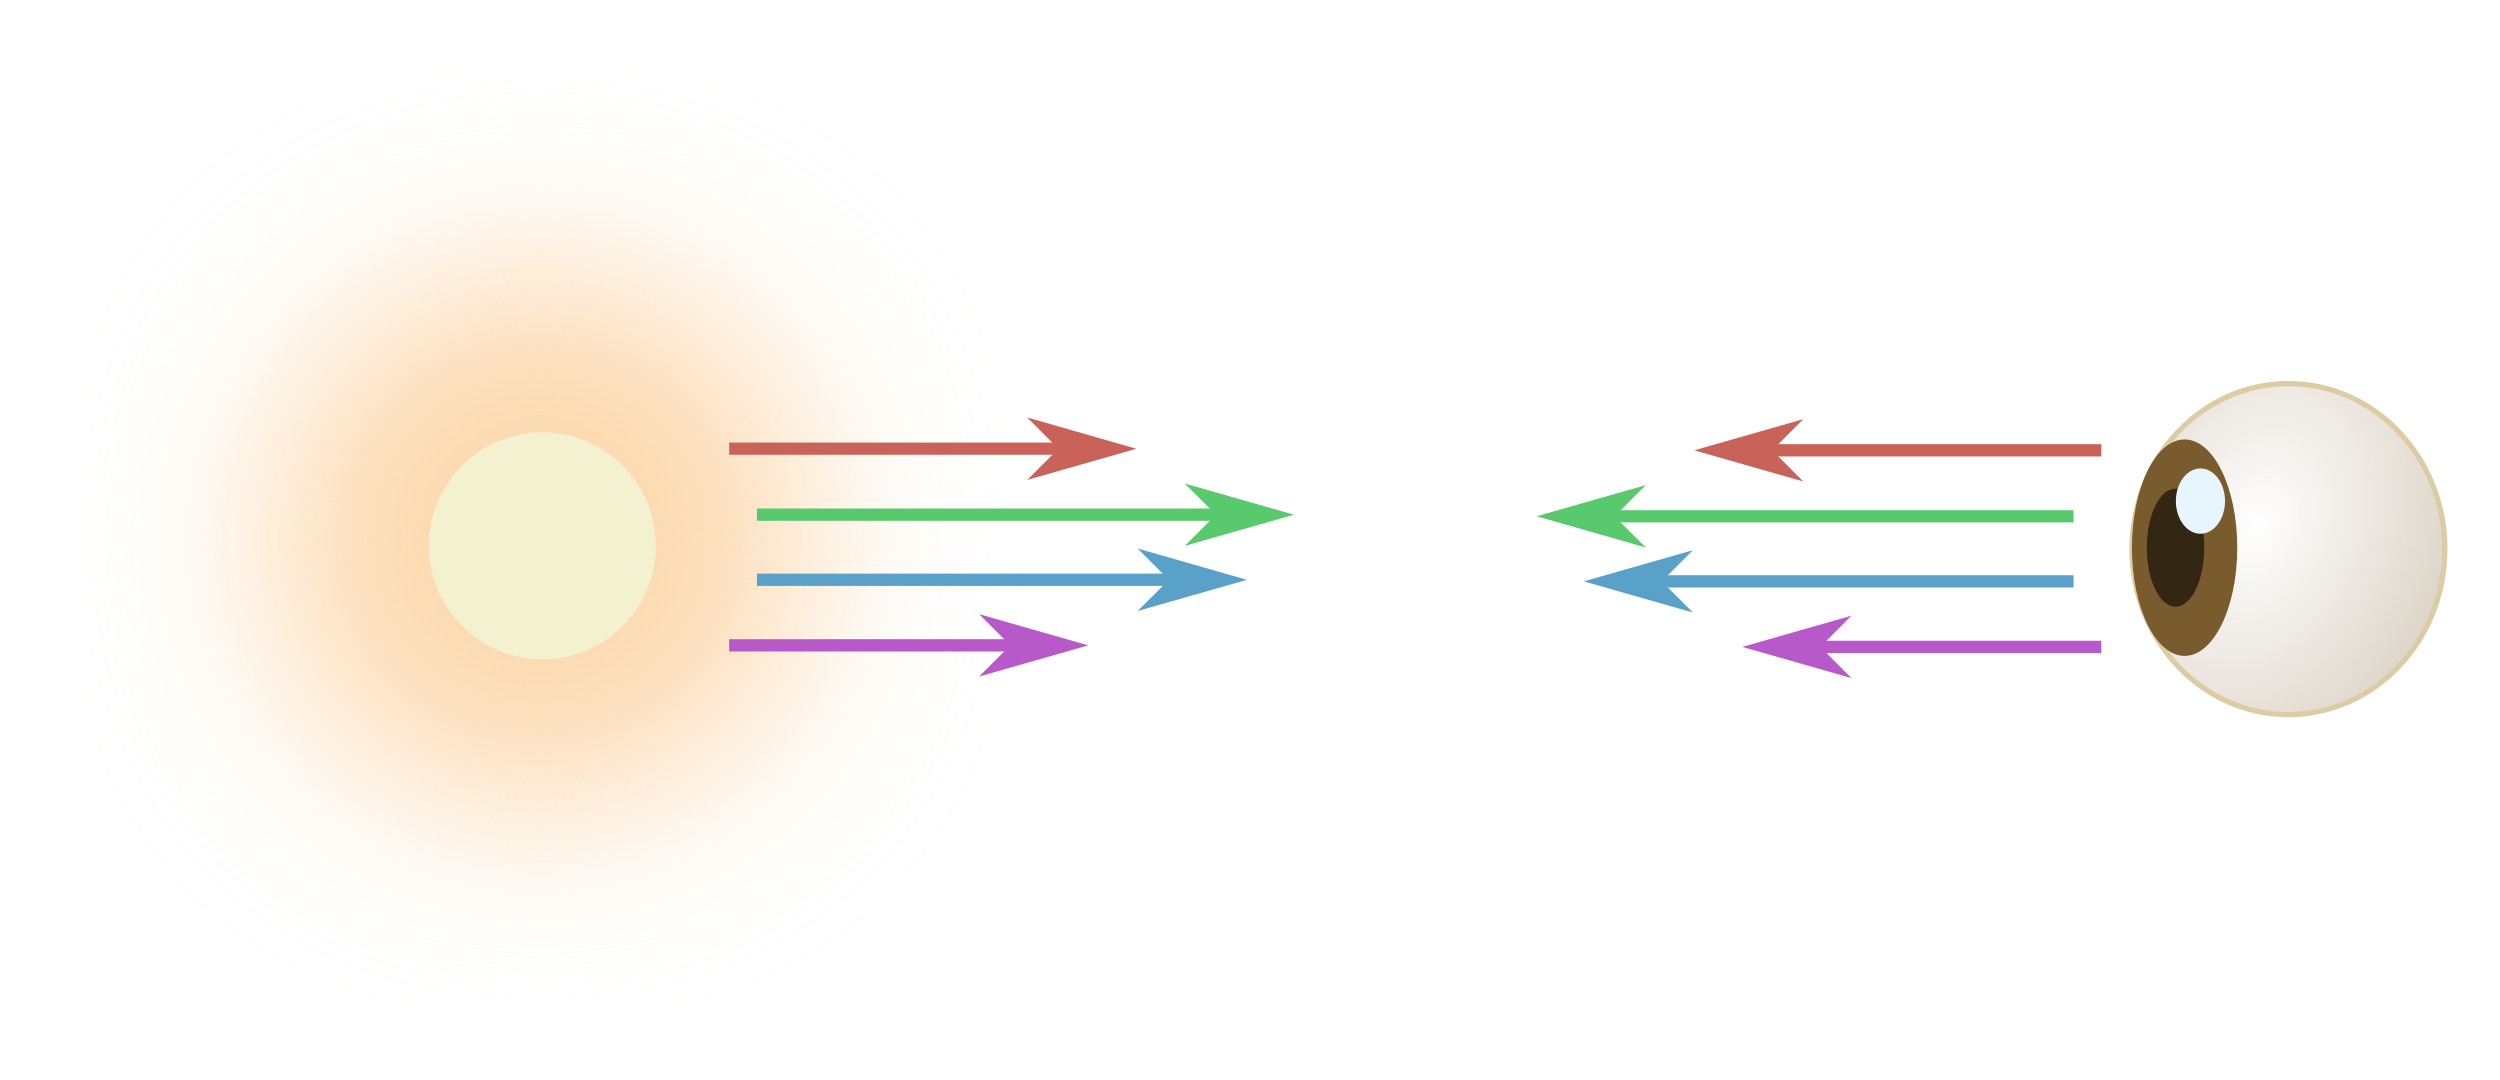
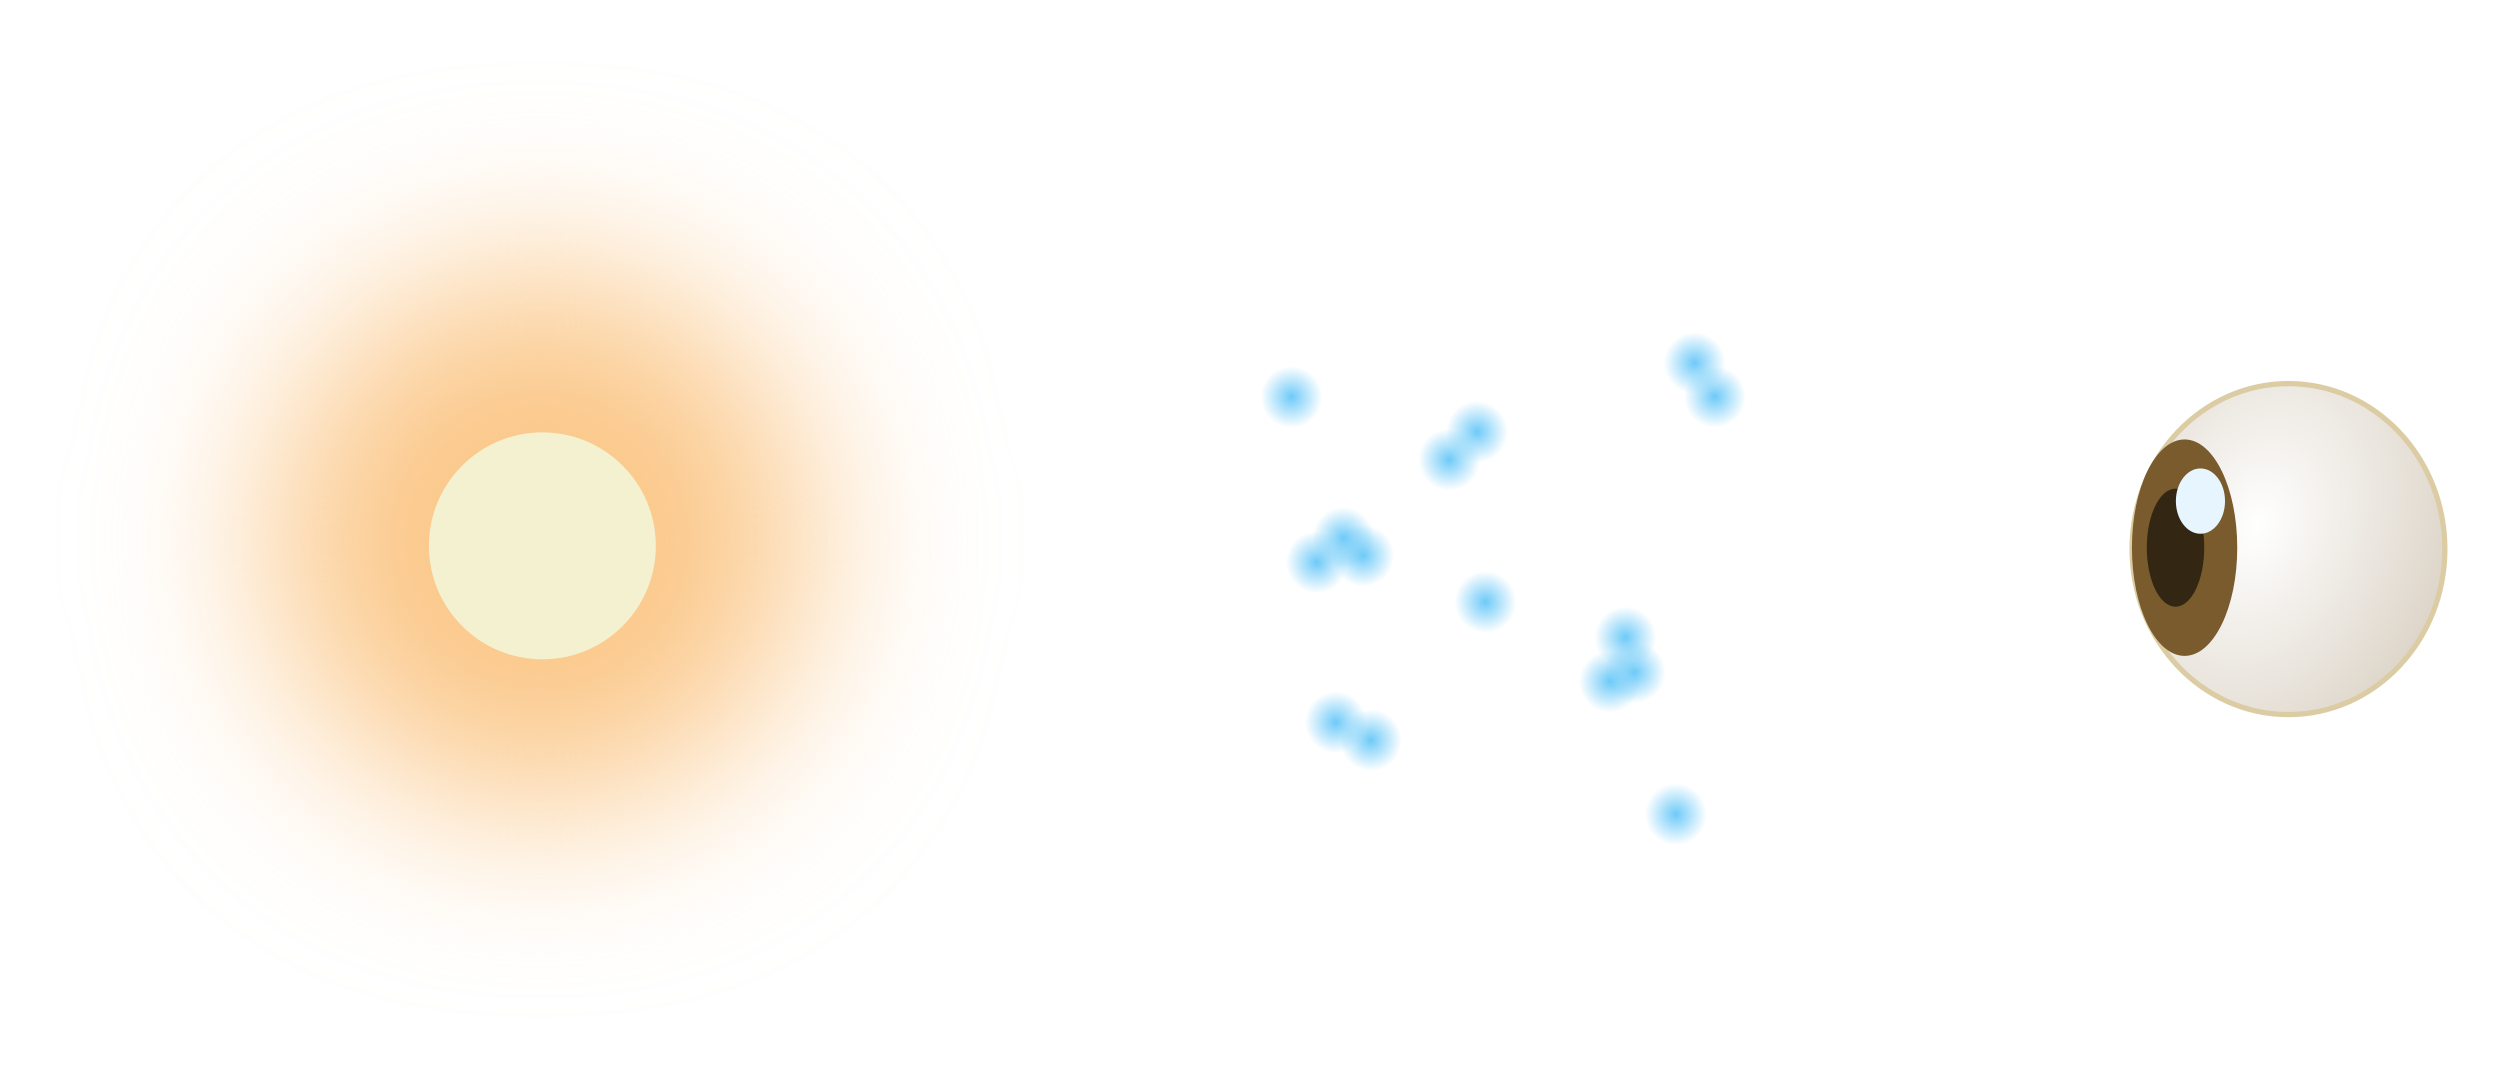
<svg xmlns="http://www.w3.org/2000/svg" xmlns:xlink="http://www.w3.org/1999/xlink" width="47.614mm" height="20.551mm" viewBox="0 0 47.614 20.551" version="1.1" id="svg1919">
  <defs id="defs1916">
    <linearGradient id="linearGradient11644">
      <stop style="stop-color:#ffffff;stop-opacity:1" offset="0" id="stop11640" />
      <stop style="stop-color:#d5cbbc;stop-opacity:1" offset="1" id="stop11642" />
    </linearGradient>
    <linearGradient id="linearGradient8971">
      <stop style="stop-color:#35813b;stop-opacity:1" offset="0" id="stop8967" />
      <stop style="stop-color:#1b441b;stop-opacity:1" offset="1" id="stop8969" />
    </linearGradient>
    <marker style="overflow:visible" id="Arrow1Mend" refX="0" refY="0" orient="auto">
      <path transform="matrix(-0.4,0,0,-0.4,-4,0)" style="fill:context-stroke;fill-rule:evenodd;stroke:context-stroke;stroke-width:1pt" d="M 0,0 5,-5 -12.5,0 5,5 Z" id="path6926" />
    </marker>
    <linearGradient id="linearGradient6579">
      <stop style="stop-color:#6ecaf8;stop-opacity:1;" offset="0" id="stop6575" />
      <stop style="stop-color:#6ecaf8;stop-opacity:0;" offset="1" id="stop6577" />
    </linearGradient>
    <filter style="color-interpolation-filters:sRGB" id="filter6571" x="-0.404" y="-0.404" width="1.809" height="1.809">
      <feGaussianBlur stdDeviation="1.728" id="feGaussianBlur6573" />
    </filter>
    <linearGradient xlink:href="#linearGradient6579" id="linearGradient6581" x1="93.383" y1="100.019" x2="93.383" y2="63.141" gradientUnits="userSpaceOnUse" />
    <radialGradient xlink:href="#linearGradient6579" id="radialGradient8110" cx="105.24" cy="79.818" fx="105.24" fy="79.818" r="0.976" gradientUnits="userSpaceOnUse" gradientTransform="matrix(0.6030273,0,0,0.6030273,38.56063,28.7973)" />
    <radialGradient xlink:href="#linearGradient6579" id="radialGradient8213" gradientUnits="userSpaceOnUse" gradientTransform="matrix(0.6030273,0,0,0.6030273,38.05608,29.25981)" cx="105.24" cy="79.818" fx="105.24" fy="79.818" r="0.976" />
    <radialGradient xlink:href="#linearGradient6579" id="radialGradient8217" gradientUnits="userSpaceOnUse" gradientTransform="matrix(0.6030273,0,0,0.6030273,38.93904,29.13367)" cx="105.24" cy="79.818" fx="105.24" fy="79.818" r="0.976" />
    <radialGradient xlink:href="#linearGradient6579" id="radialGradient8225" gradientUnits="userSpaceOnUse" gradientTransform="matrix(0.6030273,0,0,0.6030273,41.26883,30.01663)" cx="105.24" cy="79.818" fx="105.24" fy="79.818" r="0.976" />
    <linearGradient xlink:href="#linearGradient8971" id="linearGradient8946" gradientUnits="userSpaceOnUse" x1="93.383" y1="100.019" x2="93.383" y2="63.141" gradientTransform="matrix(1,0,0,0.1157899,0,-121.0366)" />
    <filter style="color-interpolation-filters:sRGB" id="filter10713" x="-0.749" y="-0.23" width="2.498" height="1.46">
      <feGaussianBlur stdDeviation="0.674" id="feGaussianBlur10715" />
    </filter>
    <radialGradient xlink:href="#linearGradient6579" id="radialGradient11516" gradientUnits="userSpaceOnUse" gradientTransform="matrix(0.6030273,0,0,0.6030273,40.57859,27.30498)" cx="105.24" cy="79.818" fx="105.24" fy="79.818" r="0.976" />
    <radialGradient xlink:href="#linearGradient6579" id="radialGradient11520" gradientUnits="userSpaceOnUse" gradientTransform="matrix(0.6030273,0,0,0.6030273,41.10776,26.77581)" cx="105.24" cy="79.818" fx="105.24" fy="79.818" r="0.976" />
    <radialGradient xlink:href="#linearGradient11644" id="radialGradient11648" cx="107.048" cy="-101.914" fx="107.048" fy="-101.914" r="3.029" gradientTransform="matrix(1.425518,-0.5377639,0.7487234,1.984734,30.75449,157.9487)" gradientUnits="userSpaceOnUse" />
    <linearGradient xlink:href="#linearGradient6579" id="linearGradient13010" gradientUnits="userSpaceOnUse" x1="93.383" y1="100.019" x2="93.383" y2="63.141" gradientTransform="translate(0,64.4256)" />
-     <radialGradient xlink:href="#linearGradient6579" id="radialGradient13384" gradientUnits="userSpaceOnUse" gradientTransform="matrix(0.6030273,0,0,0.6030273,-25.61876,16.66574)" cx="105.24" cy="79.818" fx="105.24" fy="79.818" r="0.976" />
-     <radialGradient xlink:href="#linearGradient6579" id="radialGradient13386" gradientUnits="userSpaceOnUse" gradientTransform="matrix(0.6030273,0,0,0.6030273,-26.14792,17.1949)" cx="105.24" cy="79.818" fx="105.24" fy="79.818" r="0.976" />
+     <radialGradient xlink:href="#linearGradient6579" id="radialGradient13384" gradientUnits="userSpaceOnUse" gradientTransform="matrix(0.6030273,0,0,0.6030273,-29.76019,46.44462)" cx="105.24" cy="79.818" fx="105.24" fy="79.818" r="0.976" />
+     <radialGradient xlink:href="#linearGradient6579" id="radialGradient13386" gradientUnits="userSpaceOnUse" gradientTransform="matrix(0.6030273,0,0,0.6030273,-30.28936,46.97379)" cx="105.24" cy="79.818" fx="105.24" fy="79.818" r="0.976" />
    <radialGradient xlink:href="#linearGradient11644" id="radialGradient13388" gradientUnits="userSpaceOnUse" gradientTransform="matrix(1.425518,-0.5377639,0.7487234,1.984734,-27.72927,163.4722)" cx="107.048" cy="-101.914" fx="107.048" fy="-101.914" r="3.029" />
-     <radialGradient xlink:href="#linearGradient6579" id="radialGradient13392" gradientUnits="userSpaceOnUse" gradientTransform="matrix(0.6030273,0,0,0.6030273,-25.45768,19.90656)" cx="105.24" cy="79.818" fx="105.24" fy="79.818" r="0.976" />
-     <radialGradient xlink:href="#linearGradient6579" id="radialGradient13394" gradientUnits="userSpaceOnUse" gradientTransform="matrix(0.6030273,0,0,0.6030273,-27.78747,19.02359)" cx="105.24" cy="79.818" fx="105.24" fy="79.818" r="0.976" />
-     <radialGradient xlink:href="#linearGradient6579" id="radialGradient13396" gradientUnits="userSpaceOnUse" gradientTransform="matrix(0.6030273,0,0,0.6030273,-28.67044,19.14973)" cx="105.24" cy="79.818" fx="105.24" fy="79.818" r="0.976" />
-     <radialGradient xlink:href="#linearGradient6579" id="radialGradient13398" gradientUnits="userSpaceOnUse" gradientTransform="matrix(0.6030273,0,0,0.6030273,-28.16588,18.68723)" cx="105.24" cy="79.818" fx="105.24" fy="79.818" r="0.976" />
+     <radialGradient xlink:href="#linearGradient6579" id="radialGradient13392" gradientUnits="userSpaceOnUse" gradientTransform="matrix(0.6030273,0,0,0.6030273,-29.59912,49.68544)" cx="105.24" cy="79.818" fx="105.24" fy="79.818" r="0.976" />
+     <radialGradient xlink:href="#linearGradient6579" id="radialGradient13394" gradientUnits="userSpaceOnUse" gradientTransform="matrix(0.6030273,0,0,0.6030273,-31.92891,48.80248)" cx="105.24" cy="79.818" fx="105.24" fy="79.818" r="0.976" />
+     <radialGradient xlink:href="#linearGradient6579" id="radialGradient13396" gradientUnits="userSpaceOnUse" gradientTransform="matrix(0.6030273,0,0,0.6030273,-32.81187,48.92862)" cx="105.24" cy="79.818" fx="105.24" fy="79.818" r="0.976" />
+     <radialGradient xlink:href="#linearGradient6579" id="radialGradient13398" gradientUnits="userSpaceOnUse" gradientTransform="matrix(0.6030273,0,0,0.6030273,-32.30732,48.46611)" cx="105.24" cy="79.818" fx="105.24" fy="79.818" r="0.976" />
+     <radialGradient xlink:href="#linearGradient6579" id="radialGradient1633" gradientUnits="userSpaceOnUse" gradientTransform="matrix(0.6030273,0,0,0.6030273,7.805247,-126.2409)" cx="105.24" cy="79.818" fx="105.24" fy="79.818" r="0.976" />
+     <radialGradient xlink:href="#linearGradient6579" id="radialGradient1635" gradientUnits="userSpaceOnUse" gradientTransform="matrix(0.6030273,0,0,0.6030273,6.922284,-126.1148)" cx="105.24" cy="79.818" fx="105.24" fy="79.818" r="0.976" />
+     <radialGradient xlink:href="#linearGradient6579" id="radialGradient1637" gradientUnits="userSpaceOnUse" gradientTransform="matrix(0.6030273,0,0,0.6030273,7.426834,-126.5773)" cx="105.24" cy="79.818" fx="105.24" fy="79.818" r="0.976" />
+     <radialGradient xlink:href="#linearGradient6579" id="radialGradient1643" gradientUnits="userSpaceOnUse" gradientTransform="matrix(0.6030273,0,0,0.6030273,-144.8067,11.14647)" cx="105.24" cy="79.818" fx="105.24" fy="79.818" r="0.976" />
+     <radialGradient xlink:href="#linearGradient6579" id="radialGradient1645" gradientUnits="userSpaceOnUse" gradientTransform="matrix(0.6030273,0,0,0.6030273,-145.3359,11.67563)" cx="105.24" cy="79.818" fx="105.24" fy="79.818" r="0.976" />
+     <radialGradient xlink:href="#linearGradient6579" id="radialGradient1649" gradientUnits="userSpaceOnUse" gradientTransform="matrix(0.6030273,0,0,0.6030273,-33.29452,45.78086)" cx="105.24" cy="79.818" fx="105.24" fy="79.818" r="0.976" />
+     <radialGradient xlink:href="#linearGradient6579" id="radialGradient1653" gradientUnits="userSpaceOnUse" gradientTransform="matrix(0.6030273,0,0,0.6030273,-25.97343,53.72947)" cx="105.24" cy="79.818" fx="105.24" fy="79.818" r="0.976" />
+     <radialGradient xlink:href="#linearGradient6579" id="radialGradient1659" gradientUnits="userSpaceOnUse" gradientTransform="matrix(0.6030273,0,0,0.6030273,41.86054,-47.21664)" cx="105.24" cy="79.818" fx="105.24" fy="79.818" r="0.976" />
+     <radialGradient xlink:href="#linearGradient6579" id="radialGradient1661" gradientUnits="userSpaceOnUse" gradientTransform="matrix(0.6030273,0,0,0.6030273,41.33138,-46.68747)" cx="105.24" cy="79.818" fx="105.24" fy="79.818" r="0.976" />
  </defs>
  <g id="layer1" transform="translate(-5.571202,-86.3522)">
    <rect style="opacity:0.499;fill:url(#linearGradient6581);fill-opacity:1;stroke:none;stroke-width:0.558;stroke-opacity:1" id="rect3906" width="33.92" height="52.202" x="77.212" y="61.691" />
    <circle style="fill:#e8dec4;fill-opacity:1;stroke:#dbcca3;stroke-width:0.5;stroke-opacity:1" id="circle4144" cx="137.653" cy="98.211" r="15.382" />
    <path style="fill:#fcfaf7;fill-opacity:1;stroke:#dbcca3;stroke-width:0.5;stroke-opacity:1" id="circle4437" d="m 123.905,105.111 a 15.382,15.382 0 0 1 0.477,-14.677 l 13.272,7.777 z" />
    <ellipse style="fill:#795b2e;fill-opacity:1;stroke:none;stroke-width:1.036;stroke-opacity:1" id="path5293" cx="124.914" cy="97.916" rx="2.65" ry="5.966" />
    <ellipse style="fill:#332613;fill-opacity:1;stroke:none;stroke-width:0.565;stroke-opacity:1" id="ellipse5411" cx="124.457" cy="97.916" rx="1.445" ry="3.254" />
    <ellipse style="fill:#e7f6fe;fill-opacity:1;stroke:none;stroke-width:0.389;stroke-opacity:1" id="ellipse7188" cx="125.712" cy="95.348" rx="1.236" ry="1.802" />
    <circle style="mix-blend-mode:normal;fill:#fcd9ae;fill-opacity:1;stroke:none;stroke-width:0.5;filter:url(#filter6571)" id="path6357" cx="83.726" cy="77.663" r="5.127" />
    <g id="path6783">
      <path style="color:#000000;fill:#59a1c9;-inkscape-stroke:none" d="m 89.455,78.312 v 0.234 h 8.867 V 78.312 Z" id="path10902" />
      <g id="g10890">
        <g id="path10892">
          <path style="color:#000000;fill:#59a1c9;fill-rule:evenodd;stroke-width:0.094pt;-inkscape-stroke:none" d="m 97.387,78.429 -0.468,0.468 1.638,-0.468 -1.638,-0.468 z" id="path10896" />
          <path style="color:#000000;fill:#59a1c9;fill-rule:evenodd;-inkscape-stroke:none" d="m 96.705,77.834 0.596,0.596 -0.596,0.594 2.08,-0.594 z m 0.43,0.254 1.195,0.342 -1.195,0.34 0.342,-0.34 -0.045,-0.045 z" id="path10898" />
        </g>
      </g>
    </g>
    <g id="path7265">
      <path style="color:#000000;fill:#59c96d;-inkscape-stroke:none" d="m 89.455,77.072 v 0.234 h 9.766 v -0.234 z" id="path10920" />
      <g id="g10908">
        <g id="path10910">
          <path style="color:#000000;fill:#59c96d;fill-rule:evenodd;stroke-width:0.094pt;-inkscape-stroke:none" d="m 98.284,77.19 -0.468,0.468 1.638,-0.468 -1.638,-0.468 z" id="path10914" />
          <path style="color:#000000;fill:#59c96d;fill-rule:evenodd;-inkscape-stroke:none" d="m 97.602,76.596 0.594,0.594 -0.594,0.594 2.08,-0.594 z m 0.43,0.252 1.195,0.342 -1.195,0.342 0.342,-0.342 -0.045,-0.045 z" id="path10916" />
        </g>
      </g>
    </g>
    <g id="path7267">
      <path style="color:#000000;fill:#c96259;-inkscape-stroke:none" d="m 89.455,75.816 v 0.232 h 7.293 v -0.232 z" id="path10938" />
      <g id="g10926">
        <g id="path10928">
          <path style="color:#000000;fill:#c96259;fill-rule:evenodd;stroke-width:0.094pt;-inkscape-stroke:none" d="m 95.812,75.933 -0.468,0.468 1.638,-0.468 -1.638,-0.468 z" id="path10932" />
          <path style="color:#000000;fill:#c96259;fill-rule:evenodd;-inkscape-stroke:none" d="m 95.131,75.338 0.594,0.596 -0.594,0.594 2.078,-0.594 z m 0.428,0.254 1.197,0.342 -1.195,0.34 0.34,-0.34 -0.045,-0.045 z" id="path10934" />
        </g>
      </g>
    </g>
    <g id="path7542">
      <path style="color:#000000;fill:#b859c9;-inkscape-stroke:none" d="m 89.455,79.561 v 0.234 h 6.377 v -0.234 z" id="path10956" />
      <g id="g10944">
        <g id="path10946">
          <path style="color:#000000;fill:#b859c9;fill-rule:evenodd;stroke-width:0.094pt;-inkscape-stroke:none" d="m 94.896,79.677 -0.468,0.468 1.638,-0.468 -1.638,-0.468 z" id="path10950" />
          <path style="color:#000000;fill:#b859c9;fill-rule:evenodd;-inkscape-stroke:none" d="m 94.215,79.084 0.594,0.594 -0.594,0.594 2.078,-0.594 z m 0.43,0.252 1.195,0.34 -1.195,0.342 0.34,-0.34 -0.043,-0.045 z" id="path10952" />
        </g>
      </g>
    </g>
    <circle style="fill:url(#radialGradient8110);fill-opacity:1;stroke:none;stroke-width:0.16;stroke-miterlimit:4;stroke-dasharray:none;stroke-opacity:1" id="path7996" cx="102.023" cy="76.93" r="0.589" />
    <circle style="fill:url(#radialGradient8213);fill-opacity:1;stroke:none;stroke-width:0.16;stroke-miterlimit:4;stroke-dasharray:none;stroke-opacity:1" id="circle8211" cx="101.518" cy="77.392" r="0.589" />
    <circle style="fill:url(#radialGradient8217);fill-opacity:1;stroke:none;stroke-width:0.16;stroke-miterlimit:4;stroke-dasharray:none;stroke-opacity:1" id="circle8215" cx="102.401" cy="77.266" r="0.589" />
    <circle style="fill:url(#radialGradient8225);fill-opacity:1;stroke:none;stroke-width:0.16;stroke-miterlimit:4;stroke-dasharray:none;stroke-opacity:1" id="circle8223" cx="104.731" cy="78.149" r="0.589" />
    <circle style="opacity:1;fill:#f4f1d0;fill-opacity:1;stroke:none;stroke-width:0.265;stroke-miterlimit:4;stroke-dasharray:none;stroke-opacity:1" id="path8259" cx="83.781" cy="77.783" r="2.161" />
    <g id="g8762" transform="rotate(90,97.59217,87.7693)">
      <g id="path8750">
        <path style="color:#000000;fill:#59a1c9;-inkscape-stroke:none" d="M 90.123,83.078 V 83.312 h 8.326 v -0.234 z" id="path10974" />
        <g id="g10962">
          <g id="path10964">
            <path style="color:#000000;fill:#59a1c9;fill-rule:evenodd;stroke-width:0.094pt;-inkscape-stroke:none" d="m 97.514,83.195 -0.468,0.468 1.638,-0.468 -1.638,-0.468 z" id="path10968" />
            <path style="color:#000000;fill:#59a1c9;fill-rule:evenodd;-inkscape-stroke:none" d="m 96.832,82.602 0.592,0.594 -0.592,0.594 2.078,-0.594 z m 0.428,0.252 1.195,0.342 -1.195,0.342 0.342,-0.342 -0.043,-0.045 z" id="path10970" />
          </g>
        </g>
      </g>
      <g id="path8752">
        <path style="color:#000000;fill:#59c96d;-inkscape-stroke:none" d="m 90.123,81.838 v 0.234 h 5.18 v -0.234 z" id="path10992" />
        <g id="g10980">
          <g id="path10982">
            <path style="color:#000000;fill:#59c96d;fill-rule:evenodd;stroke-width:0.094pt;-inkscape-stroke:none" d="m 94.368,81.956 -0.468,0.468 1.638,-0.468 -1.638,-0.468 z" id="path10986" />
            <path style="color:#000000;fill:#59c96d;fill-rule:evenodd;-inkscape-stroke:none" d="m 93.686,81.361 0.594,0.594 -0.594,0.594 2.078,-0.594 z m 0.428,0.252 1.197,0.342 -1.197,0.342 0.342,-0.342 -0.043,-0.043 z" id="path10988" />
          </g>
        </g>
      </g>
      <g id="path8754">
        <path style="color:#000000;fill:#c96259;-inkscape-stroke:none" d="m 90.123,80.582 v 0.234 h 3.893 v -0.234 z" id="path11010" />
        <g id="g10998">
          <g id="path11000">
            <path style="color:#000000;fill:#c96259;fill-rule:evenodd;stroke-width:0.094pt;-inkscape-stroke:none" d="m 93.079,80.699 -0.468,0.468 1.638,-0.468 -1.638,-0.468 z" id="path11004" />
            <path style="color:#000000;fill:#c96259;fill-rule:evenodd;-inkscape-stroke:none" d="m 92.396,80.105 0.594,0.594 -0.594,0.594 2.08,-0.594 z m 0.428,0.252 1.197,0.342 -1.197,0.342 0.344,-0.342 -0.045,-0.045 z" id="path11006" />
          </g>
        </g>
      </g>
      <g id="path8756">
        <path style="color:#000000;fill:#b859c9;-inkscape-stroke:none" d="m 90.123,84.326 v 0.234 h 10.125 v -0.234 z" id="path11028" />
        <g id="g11016">
          <g id="path11018">
            <path style="color:#000000;fill:#b859c9;fill-rule:evenodd;stroke-width:0.094pt;-inkscape-stroke:none" d="m 99.312,84.443 -0.468,0.468 1.638,-0.468 -1.638,-0.468 z" id="path11022" />
            <path style="color:#000000;fill:#b859c9;fill-rule:evenodd;-inkscape-stroke:none" d="m 98.629,83.85 0.594,0.594 -0.594,0.594 2.08,-0.594 z m 0.43,0.252 1.195,0.342 -1.195,0.342 0.342,-0.342 -0.045,-0.045 z" id="path11024" />
          </g>
        </g>
      </g>
    </g>
    <rect style="fill:url(#linearGradient8946);fill-opacity:1;stroke:none;stroke-width:0.19;stroke-opacity:1" id="rect8944" width="33.92" height="6.044" x="77.212" y="-113.893" transform="scale(1,-1)" />
    <g id="g9482" transform="matrix(0,-1,-1,0,201.0084,192.2231)">
      <g id="path9470">
        <path style="color:#000000;fill:#59a1c9;-inkscape-stroke:none" d="m 88.676,99.172 v 0.234 h 8.867 v -0.234 z" id="path11046" />
        <g id="g11034">
          <g id="path11036">
            <path style="color:#000000;fill:#59a1c9;fill-rule:evenodd;stroke-width:0.094pt;-inkscape-stroke:none" d="m 96.608,99.289 -0.468,0.468 1.638,-0.468 -1.638,-0.468 z" id="path11040" />
            <path style="color:#000000;fill:#59a1c9;fill-rule:evenodd;-inkscape-stroke:none" d="m 95.926,98.695 0.594,0.594 -0.594,0.594 2.078,-0.594 z m 0.428,0.252 1.195,0.342 -1.195,0.342 0.342,-0.342 -0.043,-0.045 z" id="path11042" />
          </g>
        </g>
      </g>
      <g id="path9472">
        <path style="color:#000000;fill:#59c96d;-inkscape-stroke:none" d="m 88.676,97.934 v 0.232 h 9.766 v -0.232 z" id="path11064" />
        <g id="g11052">
          <g id="path11054">
            <path style="color:#000000;fill:#59c96d;fill-rule:evenodd;stroke-width:0.094pt;-inkscape-stroke:none" d="m 97.505,98.05 -0.468,0.468 1.638,-0.468 -1.638,-0.468 z" id="path11058" />
            <path style="color:#000000;fill:#59c96d;fill-rule:evenodd;-inkscape-stroke:none" d="m 96.822,97.455 0.596,0.596 -0.596,0.594 2.08,-0.596 z m 0.43,0.254 1.197,0.342 -1.197,0.34 0.342,-0.342 -0.045,-0.043 z" id="path11060" />
          </g>
        </g>
      </g>
      <g id="path9474">
        <path style="color:#000000;fill:#c96259;-inkscape-stroke:none" d="m 88.676,96.676 v 0.234 h 7.293 v -0.234 z" id="path11082" />
        <g id="g11070">
          <g id="path11072">
            <path style="color:#000000;fill:#c96259;fill-rule:evenodd;stroke-width:0.094pt;-inkscape-stroke:none" d="m 95.033,96.793 -0.468,0.468 1.638,-0.468 -1.638,-0.468 z" id="path11076" />
            <path style="color:#000000;fill:#c96259;fill-rule:evenodd;-inkscape-stroke:none" d="m 94.352,96.199 0.592,0.594 -0.592,0.594 2.078,-0.594 z m 0.428,0.252 1.195,0.342 -1.195,0.342 0.342,-0.342 -0.045,-0.045 z" id="path11078" />
          </g>
        </g>
      </g>
      <g id="path9476">
        <path style="color:#000000;fill:#b859c9;-inkscape-stroke:none" d="m 88.676,100.42 v 0.234 h 6.377 v -0.234 z" id="path11100" />
        <g id="g11088">
          <g id="path11090">
            <path style="color:#000000;fill:#b859c9;fill-rule:evenodd;stroke-width:0.094pt;-inkscape-stroke:none" d="m 94.117,100.537 -0.468,0.468 1.638,-0.468 -1.638,-0.468 z" id="path11094" />
            <path style="color:#000000;fill:#b859c9;fill-rule:evenodd;-inkscape-stroke:none" d="m 93.436,99.943 0.592,0.594 -0.592,0.594 2.078,-0.594 z m 0.428,0.252 1.195,0.342 -1.195,0.342 0.342,-0.342 -0.045,-0.045 z" id="path11096" />
          </g>
        </g>
      </g>
    </g>
    <ellipse style="mix-blend-mode:normal;fill:#133014;fill-opacity:1;stroke:none;stroke-width:0.063;stroke-opacity:1;filter:url(#filter10713)" id="ellipse9974" cx="-111.781" cy="-102.334" transform="matrix(0,-0.9001925,-1.263863,0,-24.98071,10.51566)" rx="1.081" ry="3.515" />
    <ellipse style="fill:url(#radialGradient11648);fill-opacity:1;stroke:#dbcca3;stroke-width:0.1;stroke-opacity:1" id="path9694" cx="107.64" cy="-102.334" transform="rotate(90)" rx="2.979" ry="3.152" />
    <ellipse style="fill:#795b2e;fill-opacity:1;stroke:none;stroke-width:0.392;stroke-opacity:1" id="ellipse9696" cx="105.845" cy="-102.396" rx="1.003" ry="2.258" transform="rotate(90)" />
    <ellipse style="fill:#332613;fill-opacity:1;stroke:none;stroke-width:0.214;stroke-opacity:1" id="ellipse9698" cx="105.672" cy="-102.396" rx="0.547" ry="1.232" transform="rotate(90)" />
    <ellipse style="fill:#e7f6fe;fill-opacity:1;stroke:none;stroke-width:0.147;stroke-opacity:1" id="ellipse9700" cx="106.147" cy="-103.368" rx="0.468" ry="0.682" transform="rotate(90)" />
    <circle style="fill:url(#radialGradient11516);fill-opacity:1;stroke:none;stroke-width:0.16;stroke-miterlimit:4;stroke-dasharray:none;stroke-opacity:1" id="circle11514" cx="104.041" cy="75.437" r="0.589" />
    <circle style="fill:url(#radialGradient11520);fill-opacity:1;stroke:none;stroke-width:0.16;stroke-miterlimit:4;stroke-dasharray:none;stroke-opacity:1" id="circle11518" cx="104.57" cy="74.908" r="0.589" />
    <rect style="fill:url(#linearGradient13010);fill-opacity:1;stroke:none;stroke-width:0.558;stroke-opacity:1" id="rect13008" width="33.92" height="52.202" x="77.212" y="126.117" />
-     <circle style="mix-blend-mode:normal;fill:#fcd9ae;fill-opacity:1;stroke:none;stroke-width:0.5;filter:url(#filter6571)" id="circle13208" cx="15.847" cy="96.628" r="5.127" />
-     <g id="g13220" transform="translate(-69.467,18.96511)">
-       <path style="color:#000000;fill:#59a1c9;-inkscape-stroke:none" d="m 89.455,78.312 v 0.234 h 8.867 V 78.312 Z" id="path13210" />
-       <g id="g13218">
-         <g id="g13216">
-           <path style="color:#000000;fill:#59a1c9;fill-rule:evenodd;stroke-width:0.094pt;-inkscape-stroke:none" d="m 97.387,78.429 -0.468,0.468 1.638,-0.468 -1.638,-0.468 z" id="path13212" />
-           <path style="color:#000000;fill:#59a1c9;fill-rule:evenodd;-inkscape-stroke:none" d="m 96.705,77.834 0.596,0.596 -0.596,0.594 2.08,-0.594 z m 0.43,0.254 1.195,0.342 -1.195,0.34 0.342,-0.34 -0.045,-0.045 z" id="path13214" />
-         </g>
-       </g>
-     </g>
-     <g id="g13232" transform="translate(-69.467,18.96511)">
-       <path style="color:#000000;fill:#59c96d;-inkscape-stroke:none" d="m 89.455,77.072 v 0.234 h 9.766 v -0.234 z" id="path13222" />
-       <g id="g13230">
-         <g id="g13228">
-           <path style="color:#000000;fill:#59c96d;fill-rule:evenodd;stroke-width:0.094pt;-inkscape-stroke:none" d="m 98.284,77.19 -0.468,0.468 1.638,-0.468 -1.638,-0.468 z" id="path13224" />
-           <path style="color:#000000;fill:#59c96d;fill-rule:evenodd;-inkscape-stroke:none" d="m 97.602,76.596 0.594,0.594 -0.594,0.594 2.08,-0.594 z m 0.43,0.252 1.195,0.342 -1.195,0.342 0.342,-0.342 -0.045,-0.045 z" id="path13226" />
-         </g>
-       </g>
-     </g>
-     <g id="g13244" transform="translate(-69.99617,18.96511)">
-       <path style="color:#000000;fill:#c96259;-inkscape-stroke:none" d="m 89.455,75.816 v 0.232 h 7.293 v -0.232 z" id="path13234" />
-       <g id="g13242">
-         <g id="g13240">
-           <path style="color:#000000;fill:#c96259;fill-rule:evenodd;stroke-width:0.094pt;-inkscape-stroke:none" d="m 95.812,75.933 -0.468,0.468 1.638,-0.468 -1.638,-0.468 z" id="path13236" />
-           <path style="color:#000000;fill:#c96259;fill-rule:evenodd;-inkscape-stroke:none" d="m 95.131,75.338 0.594,0.596 -0.594,0.594 2.078,-0.594 z m 0.428,0.254 1.197,0.342 -1.195,0.34 0.34,-0.34 -0.045,-0.045 z" id="path13238" />
-         </g>
-       </g>
-     </g>
-     <g id="g13256" transform="translate(-69.99617,18.96511)">
-       <path style="color:#000000;fill:#b859c9;-inkscape-stroke:none" d="m 89.455,79.561 v 0.234 h 6.377 v -0.234 z" id="path13246" />
-       <g id="g13254">
-         <g id="g13252">
-           <path style="color:#000000;fill:#b859c9;fill-rule:evenodd;stroke-width:0.094pt;-inkscape-stroke:none" d="m 94.896,79.677 -0.468,0.468 1.638,-0.468 -1.638,-0.468 z" id="path13248" />
-           <path style="color:#000000;fill:#b859c9;fill-rule:evenodd;-inkscape-stroke:none" d="m 94.215,79.084 0.594,0.594 -0.594,0.594 2.078,-0.594 z m 0.43,0.252 1.195,0.34 -1.195,0.342 0.34,-0.34 -0.043,-0.045 z" id="path13250" />
-         </g>
-       </g>
-     </g>
-     <circle style="fill:url(#radialGradient13398);fill-opacity:1;stroke:none;stroke-width:0.16;stroke-miterlimit:4;stroke-dasharray:none;stroke-opacity:1" id="circle13258" cx="35.296" cy="66.82" r="0.589" />
-     <circle style="fill:url(#radialGradient13396);fill-opacity:1;stroke:none;stroke-width:0.16;stroke-miterlimit:4;stroke-dasharray:none;stroke-opacity:1" id="circle13260" cx="34.792" cy="67.282" r="0.589" />
-     <circle style="fill:url(#radialGradient13394);fill-opacity:1;stroke:none;stroke-width:0.16;stroke-miterlimit:4;stroke-dasharray:none;stroke-opacity:1" id="circle13262" cx="35.675" cy="67.156" r="0.589" />
-     <circle style="fill:url(#radialGradient13392);fill-opacity:1;stroke:none;stroke-width:0.16;stroke-miterlimit:4;stroke-dasharray:none;stroke-opacity:1" id="circle13264" cx="38.005" cy="68.039" r="0.589" />
+     <circle style="mix-blend-mode:normal;fill:#fbc788;fill-opacity:1;stroke:none;stroke-width:0.5;filter:url(#filter6571)" id="circle13208" cx="15.847" cy="96.628" r="5.127" />
+     <circle style="fill:url(#radialGradient13398);fill-opacity:1;stroke:none;stroke-width:0.16;stroke-miterlimit:4;stroke-dasharray:none;stroke-opacity:1" id="circle13258" cx="31.155" cy="96.598" r="0.589" />
+     <circle style="fill:url(#radialGradient13396);fill-opacity:1;stroke:none;stroke-width:0.16;stroke-miterlimit:4;stroke-dasharray:none;stroke-opacity:1" id="circle13260" cx="30.651" cy="97.061" r="0.589" />
+     <circle style="fill:url(#radialGradient13394);fill-opacity:1;stroke:none;stroke-width:0.16;stroke-miterlimit:4;stroke-dasharray:none;stroke-opacity:1" id="circle13262" cx="31.534" cy="96.935" r="0.589" />
+     <circle style="fill:url(#radialGradient13392);fill-opacity:1;stroke:none;stroke-width:0.16;stroke-miterlimit:4;stroke-dasharray:none;stroke-opacity:1" id="circle13264" cx="33.863" cy="97.818" r="0.589" />
    <circle style="opacity:1;fill:#f4f1d0;fill-opacity:1;stroke:none;stroke-width:0.265;stroke-miterlimit:4;stroke-dasharray:none;stroke-opacity:1" id="circle13266" cx="15.901" cy="96.748" r="2.161" />
    <g id="g13316" transform="rotate(90,69.28396,49.351)">
      <g id="g13278">
        <path style="color:#000000;fill:#59a1c9;-inkscape-stroke:none" d="M 90.123,83.078 V 83.312 h 8.326 v -0.234 z" id="path13268" />
        <g id="g13276">
          <g id="g13274">
            <path style="color:#000000;fill:#59a1c9;fill-rule:evenodd;stroke-width:0.094pt;-inkscape-stroke:none" d="m 97.514,83.195 -0.468,0.468 1.638,-0.468 -1.638,-0.468 z" id="path13270" />
            <path style="color:#000000;fill:#59a1c9;fill-rule:evenodd;-inkscape-stroke:none" d="m 96.832,82.602 0.592,0.594 -0.592,0.594 2.078,-0.594 z m 0.428,0.252 1.195,0.342 -1.195,0.342 0.342,-0.342 -0.043,-0.045 z" id="path13272" />
          </g>
        </g>
      </g>
      <g id="g13290">
        <path style="color:#000000;fill:#59c96d;-inkscape-stroke:none" d="m 90.123,81.838 v 0.234 h 5.18 v -0.234 z" id="path13280" />
        <g id="g13288">
          <g id="g13286">
            <path style="color:#000000;fill:#59c96d;fill-rule:evenodd;stroke-width:0.094pt;-inkscape-stroke:none" d="m 94.368,81.956 -0.468,0.468 1.638,-0.468 -1.638,-0.468 z" id="path13282" />
            <path style="color:#000000;fill:#59c96d;fill-rule:evenodd;-inkscape-stroke:none" d="m 93.686,81.361 0.594,0.594 -0.594,0.594 2.078,-0.594 z m 0.428,0.252 1.197,0.342 -1.197,0.342 0.342,-0.342 -0.043,-0.043 z" id="path13284" />
          </g>
        </g>
      </g>
      <g id="g13302">
        <path style="color:#000000;fill:#c96259;-inkscape-stroke:none" d="m 90.123,80.582 v 0.234 h 3.893 v -0.234 z" id="path13292" />
        <g id="g13300">
          <g id="g13298">
            <path style="color:#000000;fill:#c96259;fill-rule:evenodd;stroke-width:0.094pt;-inkscape-stroke:none" d="m 93.079,80.699 -0.468,0.468 1.638,-0.468 -1.638,-0.468 z" id="path13294" />
            <path style="color:#000000;fill:#c96259;fill-rule:evenodd;-inkscape-stroke:none" d="m 92.396,80.105 0.594,0.594 -0.594,0.594 2.08,-0.594 z m 0.428,0.252 1.197,0.342 -1.197,0.342 0.344,-0.342 -0.045,-0.045 z" id="path13296" />
          </g>
        </g>
      </g>
      <g id="g13314">
        <path style="color:#000000;fill:#b859c9;-inkscape-stroke:none" d="m 90.123,84.326 v 0.234 h 10.125 v -0.234 z" id="path13304" />
        <g id="g13312">
          <g id="g13310">
            <path style="color:#000000;fill:#b859c9;fill-rule:evenodd;stroke-width:0.094pt;-inkscape-stroke:none" d="m 99.312,84.443 -0.468,0.468 1.638,-0.468 -1.638,-0.468 z" id="path13306" />
            <path style="color:#000000;fill:#b859c9;fill-rule:evenodd;-inkscape-stroke:none" d="m 98.629,83.85 0.594,0.594 -0.594,0.594 2.08,-0.594 z m 0.43,0.252 1.195,0.342 -1.195,0.342 0.342,-0.342 -0.045,-0.045 z" id="path13308" />
          </g>
        </g>
      </g>
    </g>
-     <circle style="fill:url(#radialGradient13386);fill-opacity:1;stroke:none;stroke-width:0.16;stroke-miterlimit:4;stroke-dasharray:none;stroke-opacity:1" id="circle13380" cx="37.314" cy="65.327" r="0.589" />
-     <circle style="fill:url(#radialGradient13384);fill-opacity:1;stroke:none;stroke-width:0.16;stroke-miterlimit:4;stroke-dasharray:none;stroke-opacity:1" id="circle13382" cx="37.844" cy="64.798" r="0.589" />
-     <g id="g13330" transform="matrix(-1,0,0,1,133.7394,-1.864369)">
-       <path style="color:#000000;fill:#59a1c9;-inkscape-stroke:none" d="m 88.676,99.172 v 0.234 h 8.867 v -0.234 z" id="path13320" />
-       <g id="g13328">
-         <g id="g13326">
-           <path style="color:#000000;fill:#59a1c9;fill-rule:evenodd;stroke-width:0.094pt;-inkscape-stroke:none" d="m 96.608,99.289 -0.468,0.468 1.638,-0.468 -1.638,-0.468 z" id="path13322" />
-           <path style="color:#000000;fill:#59a1c9;fill-rule:evenodd;-inkscape-stroke:none" d="m 95.926,98.695 0.594,0.594 -0.594,0.594 2.078,-0.594 z m 0.428,0.252 1.195,0.342 -1.195,0.342 0.342,-0.342 -0.043,-0.045 z" id="path13324" />
-         </g>
-       </g>
-     </g>
-     <g id="g13342" transform="matrix(-1,0,0,1,133.7394,-1.864369)">
-       <path style="color:#000000;fill:#59c96d;-inkscape-stroke:none" d="m 88.676,97.934 v 0.232 h 9.766 v -0.232 z" id="path13332" />
-       <g id="g13340">
-         <g id="g13338">
-           <path style="color:#000000;fill:#59c96d;fill-rule:evenodd;stroke-width:0.094pt;-inkscape-stroke:none" d="m 97.505,98.05 -0.468,0.468 1.638,-0.468 -1.638,-0.468 z" id="path13334" />
-           <path style="color:#000000;fill:#59c96d;fill-rule:evenodd;-inkscape-stroke:none" d="m 96.822,97.455 0.596,0.596 -0.596,0.594 2.08,-0.596 z m 0.43,0.254 1.197,0.342 -1.197,0.34 0.342,-0.342 -0.045,-0.043 z" id="path13336" />
-         </g>
-       </g>
-     </g>
-     <g id="g13354" transform="matrix(-1,0,0,1,134.2685,-1.864369)">
-       <path style="color:#000000;fill:#c96259;-inkscape-stroke:none" d="m 88.676,96.676 v 0.234 h 7.293 v -0.234 z" id="path13344" />
-       <g id="g13352">
-         <g id="g13350">
-           <path style="color:#000000;fill:#c96259;fill-rule:evenodd;stroke-width:0.094pt;-inkscape-stroke:none" d="m 95.033,96.793 -0.468,0.468 1.638,-0.468 -1.638,-0.468 z" id="path13346" />
-           <path style="color:#000000;fill:#c96259;fill-rule:evenodd;-inkscape-stroke:none" d="m 94.352,96.199 0.592,0.594 -0.592,0.594 2.078,-0.594 z m 0.428,0.252 1.195,0.342 -1.195,0.342 0.342,-0.342 -0.045,-0.045 z" id="path13348" />
-         </g>
-       </g>
-     </g>
-     <g id="g13366" transform="matrix(-1,0,0,1,134.2685,-1.864369)">
-       <path style="color:#000000;fill:#b859c9;-inkscape-stroke:none" d="m 88.676,100.42 v 0.234 h 6.377 v -0.234 z" id="path13356" />
-       <g id="g13364">
-         <g id="g13362">
-           <path style="color:#000000;fill:#b859c9;fill-rule:evenodd;stroke-width:0.094pt;-inkscape-stroke:none" d="m 94.117,100.537 -0.468,0.468 1.638,-0.468 -1.638,-0.468 z" id="path13358" />
-           <path style="color:#000000;fill:#b859c9;fill-rule:evenodd;-inkscape-stroke:none" d="m 93.436,99.943 0.592,0.594 -0.592,0.594 2.078,-0.594 z m 0.428,0.252 1.195,0.342 -1.195,0.342 0.342,-0.342 -0.045,-0.045 z" id="path13360" />
+     <circle style="fill:url(#radialGradient13386);fill-opacity:1;stroke:none;stroke-width:0.16;stroke-miterlimit:4;stroke-dasharray:none;stroke-opacity:1" id="circle13380" cx="33.173" cy="95.106" r="0.589" />
+     <circle style="fill:url(#radialGradient13384);fill-opacity:1;stroke:none;stroke-width:0.16;stroke-miterlimit:4;stroke-dasharray:none;stroke-opacity:1" id="circle13382" cx="33.702" cy="94.577" r="0.589" />
+     <g id="g1408" transform="translate(0,24.84861)">
+       <g id="g13220" transform="translate(-69.467,18.96511)">
+         <path style="color:#000000;fill:#59a1c9;-inkscape-stroke:none" d="m 89.455,78.312 v 0.234 h 8.867 V 78.312 Z" id="path13210" />
+         <g id="g13218">
+           <g id="g13216">
+             <path style="color:#000000;fill:#59a1c9;fill-rule:evenodd;stroke-width:0.094pt;-inkscape-stroke:none" d="m 97.387,78.429 -0.468,0.468 1.638,-0.468 -1.638,-0.468 z" id="path13212" />
+             <path style="color:#000000;fill:#59a1c9;fill-rule:evenodd;-inkscape-stroke:none" d="m 96.705,77.834 0.596,0.596 -0.596,0.594 2.08,-0.594 z m 0.43,0.254 1.195,0.342 -1.195,0.34 0.342,-0.34 -0.045,-0.045 z" id="path13214" />
+           </g>
+         </g>
+       </g>
+       <g id="g13232" transform="translate(-69.467,18.96511)">
+         <path style="color:#000000;fill:#59c96d;-inkscape-stroke:none" d="m 89.455,77.072 v 0.234 h 9.766 v -0.234 z" id="path13222" />
+         <g id="g13230">
+           <g id="g13228">
+             <path style="color:#000000;fill:#59c96d;fill-rule:evenodd;stroke-width:0.094pt;-inkscape-stroke:none" d="m 98.284,77.19 -0.468,0.468 1.638,-0.468 -1.638,-0.468 z" id="path13224" />
+             <path style="color:#000000;fill:#59c96d;fill-rule:evenodd;-inkscape-stroke:none" d="m 97.602,76.596 0.594,0.594 -0.594,0.594 2.08,-0.594 z m 0.43,0.252 1.195,0.342 -1.195,0.342 0.342,-0.342 -0.045,-0.045 z" id="path13226" />
+           </g>
+         </g>
+       </g>
+       <g id="g13244" transform="translate(-69.99617,18.96511)">
+         <path style="color:#000000;fill:#c96259;-inkscape-stroke:none" d="m 89.455,75.816 v 0.232 h 7.293 v -0.232 z" id="path13234" />
+         <g id="g13242">
+           <g id="g13240">
+             <path style="color:#000000;fill:#c96259;fill-rule:evenodd;stroke-width:0.094pt;-inkscape-stroke:none" d="m 95.812,75.933 -0.468,0.468 1.638,-0.468 -1.638,-0.468 z" id="path13236" />
+             <path style="color:#000000;fill:#c96259;fill-rule:evenodd;-inkscape-stroke:none" d="m 95.131,75.338 0.594,0.596 -0.594,0.594 2.078,-0.594 z m 0.428,0.254 1.197,0.342 -1.195,0.34 0.34,-0.34 -0.045,-0.045 z" id="path13238" />
+           </g>
+         </g>
+       </g>
+       <g id="g13256" transform="translate(-69.99617,18.96511)">
+         <path style="color:#000000;fill:#b859c9;-inkscape-stroke:none" d="m 89.455,79.561 v 0.234 h 6.377 v -0.234 z" id="path13246" />
+         <g id="g13254">
+           <g id="g13252">
+             <path style="color:#000000;fill:#b859c9;fill-rule:evenodd;stroke-width:0.094pt;-inkscape-stroke:none" d="m 94.896,79.677 -0.468,0.468 1.638,-0.468 -1.638,-0.468 z" id="path13248" />
+             <path style="color:#000000;fill:#b859c9;fill-rule:evenodd;-inkscape-stroke:none" d="m 94.215,79.084 0.594,0.594 -0.594,0.594 2.078,-0.594 z m 0.43,0.252 1.195,0.34 -1.195,0.342 0.34,-0.34 -0.043,-0.045 z" id="path13250" />
+           </g>
+         </g>
+       </g>
+       <g id="g13330" transform="matrix(-1,0,0,1,133.7394,-1.864369)">
+         <path style="color:#000000;fill:#59a1c9;-inkscape-stroke:none" d="m 88.676,99.172 v 0.234 h 8.867 v -0.234 z" id="path13320" />
+         <g id="g13328">
+           <g id="g13326">
+             <path style="color:#000000;fill:#59a1c9;fill-rule:evenodd;stroke-width:0.094pt;-inkscape-stroke:none" d="m 96.608,99.289 -0.468,0.468 1.638,-0.468 -1.638,-0.468 z" id="path13322" />
+             <path style="color:#000000;fill:#59a1c9;fill-rule:evenodd;-inkscape-stroke:none" d="m 95.926,98.695 0.594,0.594 -0.594,0.594 2.078,-0.594 z m 0.428,0.252 1.195,0.342 -1.195,0.342 0.342,-0.342 -0.043,-0.045 z" id="path13324" />
+           </g>
+         </g>
+       </g>
+       <g id="g13342" transform="matrix(-1,0,0,1,133.7394,-1.864369)">
+         <path style="color:#000000;fill:#59c96d;-inkscape-stroke:none" d="m 88.676,97.934 v 0.232 h 9.766 v -0.232 z" id="path13332" />
+         <g id="g13340">
+           <g id="g13338">
+             <path style="color:#000000;fill:#59c96d;fill-rule:evenodd;stroke-width:0.094pt;-inkscape-stroke:none" d="m 97.505,98.05 -0.468,0.468 1.638,-0.468 -1.638,-0.468 z" id="path13334" />
+             <path style="color:#000000;fill:#59c96d;fill-rule:evenodd;-inkscape-stroke:none" d="m 96.822,97.455 0.596,0.596 -0.596,0.594 2.08,-0.596 z m 0.43,0.254 1.197,0.342 -1.197,0.34 0.342,-0.342 -0.045,-0.043 z" id="path13336" />
+           </g>
+         </g>
+       </g>
+       <g id="g13354" transform="matrix(-1,0,0,1,134.2685,-1.864369)">
+         <path style="color:#000000;fill:#c96259;-inkscape-stroke:none" d="m 88.676,96.676 v 0.234 h 7.293 v -0.234 z" id="path13344" />
+         <g id="g13352">
+           <g id="g13350">
+             <path style="color:#000000;fill:#c96259;fill-rule:evenodd;stroke-width:0.094pt;-inkscape-stroke:none" d="m 95.033,96.793 -0.468,0.468 1.638,-0.468 -1.638,-0.468 z" id="path13346" />
+             <path style="color:#000000;fill:#c96259;fill-rule:evenodd;-inkscape-stroke:none" d="m 94.352,96.199 0.592,0.594 -0.592,0.594 2.078,-0.594 z m 0.428,0.252 1.195,0.342 -1.195,0.342 0.342,-0.342 -0.045,-0.045 z" id="path13348" />
+           </g>
+         </g>
+       </g>
+       <g id="g13366" transform="matrix(-1,0,0,1,134.2685,-1.864369)">
+         <path style="color:#000000;fill:#b859c9;-inkscape-stroke:none" d="m 88.676,100.42 v 0.234 h 6.377 v -0.234 z" id="path13356" />
+         <g id="g13364">
+           <g id="g13362">
+             <path style="color:#000000;fill:#b859c9;fill-rule:evenodd;stroke-width:0.094pt;-inkscape-stroke:none" d="m 94.117,100.537 -0.468,0.468 1.638,-0.468 -1.638,-0.468 z" id="path13358" />
+             <path style="color:#000000;fill:#b859c9;fill-rule:evenodd;-inkscape-stroke:none" d="m 93.436,99.943 0.592,0.594 -0.592,0.594 2.078,-0.594 z m 0.428,0.252 1.195,0.342 -1.195,0.342 0.342,-0.342 -0.045,-0.045 z" id="path13360" />
+           </g>
        </g>
      </g>
    </g>
    <ellipse style="fill:url(#radialGradient13388);fill-opacity:1;stroke:#dbcca3;stroke-width:0.1;stroke-opacity:1" id="ellipse13372" cx="49.156" cy="-96.81" rx="2.979" ry="3.152" transform="scale(1,-1)" />
    <ellipse style="fill:#795b2e;fill-opacity:1;stroke:none;stroke-width:0.375;stroke-opacity:1" id="ellipse13374" cx="47.178" cy="96.783" rx="1.003" ry="2.061" />
    <ellipse style="fill:#332613;fill-opacity:1;stroke:none;stroke-width:0.204;stroke-opacity:1" id="ellipse13376" cx="47.005" cy="96.783" rx="0.547" ry="1.124" />
    <ellipse style="fill:#e7f6fe;fill-opacity:1;stroke:none;stroke-width:0.141;stroke-opacity:1" id="ellipse13378" cx="47.48" cy="95.896" rx="0.468" ry="0.622" />
+     <circle style="fill:url(#radialGradient1637);fill-opacity:1;stroke:none;stroke-width:0.16;stroke-miterlimit:4;stroke-dasharray:none;stroke-opacity:1" id="circle1627" cx="70.889" cy="-78.445" r="0.589" transform="rotate(117.5822)" />
+     <circle style="fill:url(#radialGradient1635);fill-opacity:1;stroke:none;stroke-width:0.16;stroke-miterlimit:4;stroke-dasharray:none;stroke-opacity:1" id="circle1629" cx="70.385" cy="-77.982" r="0.589" transform="rotate(117.5822)" />
+     <circle style="fill:url(#radialGradient1633);fill-opacity:1;stroke:none;stroke-width:0.16;stroke-miterlimit:4;stroke-dasharray:none;stroke-opacity:1" id="circle1631" cx="71.268" cy="-78.109" r="0.589" transform="rotate(117.5822)" />
+     <circle style="fill:url(#radialGradient1645);fill-opacity:1;stroke:none;stroke-width:0.16;stroke-miterlimit:4;stroke-dasharray:none;stroke-opacity:1" id="circle1639" cx="-81.873" cy="59.808" r="0.589" transform="rotate(-76.00475)" />
+     <circle style="fill:url(#radialGradient1643);fill-opacity:1;stroke:none;stroke-width:0.16;stroke-miterlimit:4;stroke-dasharray:none;stroke-opacity:1" id="circle1641" cx="-81.344" cy="59.279" r="0.589" transform="rotate(-76.00475)" />
+     <circle style="fill:url(#radialGradient1649);fill-opacity:1;stroke:none;stroke-width:0.16;stroke-miterlimit:4;stroke-dasharray:none;stroke-opacity:1" id="circle1647" cx="30.168" cy="93.913" r="0.589" />
+     <circle style="fill:url(#radialGradient1653);fill-opacity:1;stroke:none;stroke-width:0.16;stroke-miterlimit:4;stroke-dasharray:none;stroke-opacity:1" id="circle1651" cx="37.489" cy="101.862" r="0.589" />
+     <circle style="fill:url(#radialGradient1661);fill-opacity:1;stroke:none;stroke-width:0.16;stroke-miterlimit:4;stroke-dasharray:none;stroke-opacity:1" id="circle1655" cx="104.794" cy="1.445" r="0.589" transform="rotate(71.99798)" />
+     <circle style="fill:url(#radialGradient1659);fill-opacity:1;stroke:none;stroke-width:0.16;stroke-miterlimit:4;stroke-dasharray:none;stroke-opacity:1" id="circle1657" cx="105.323" cy="0.916" r="0.589" transform="rotate(71.99798)" />
  </g>
</svg>
